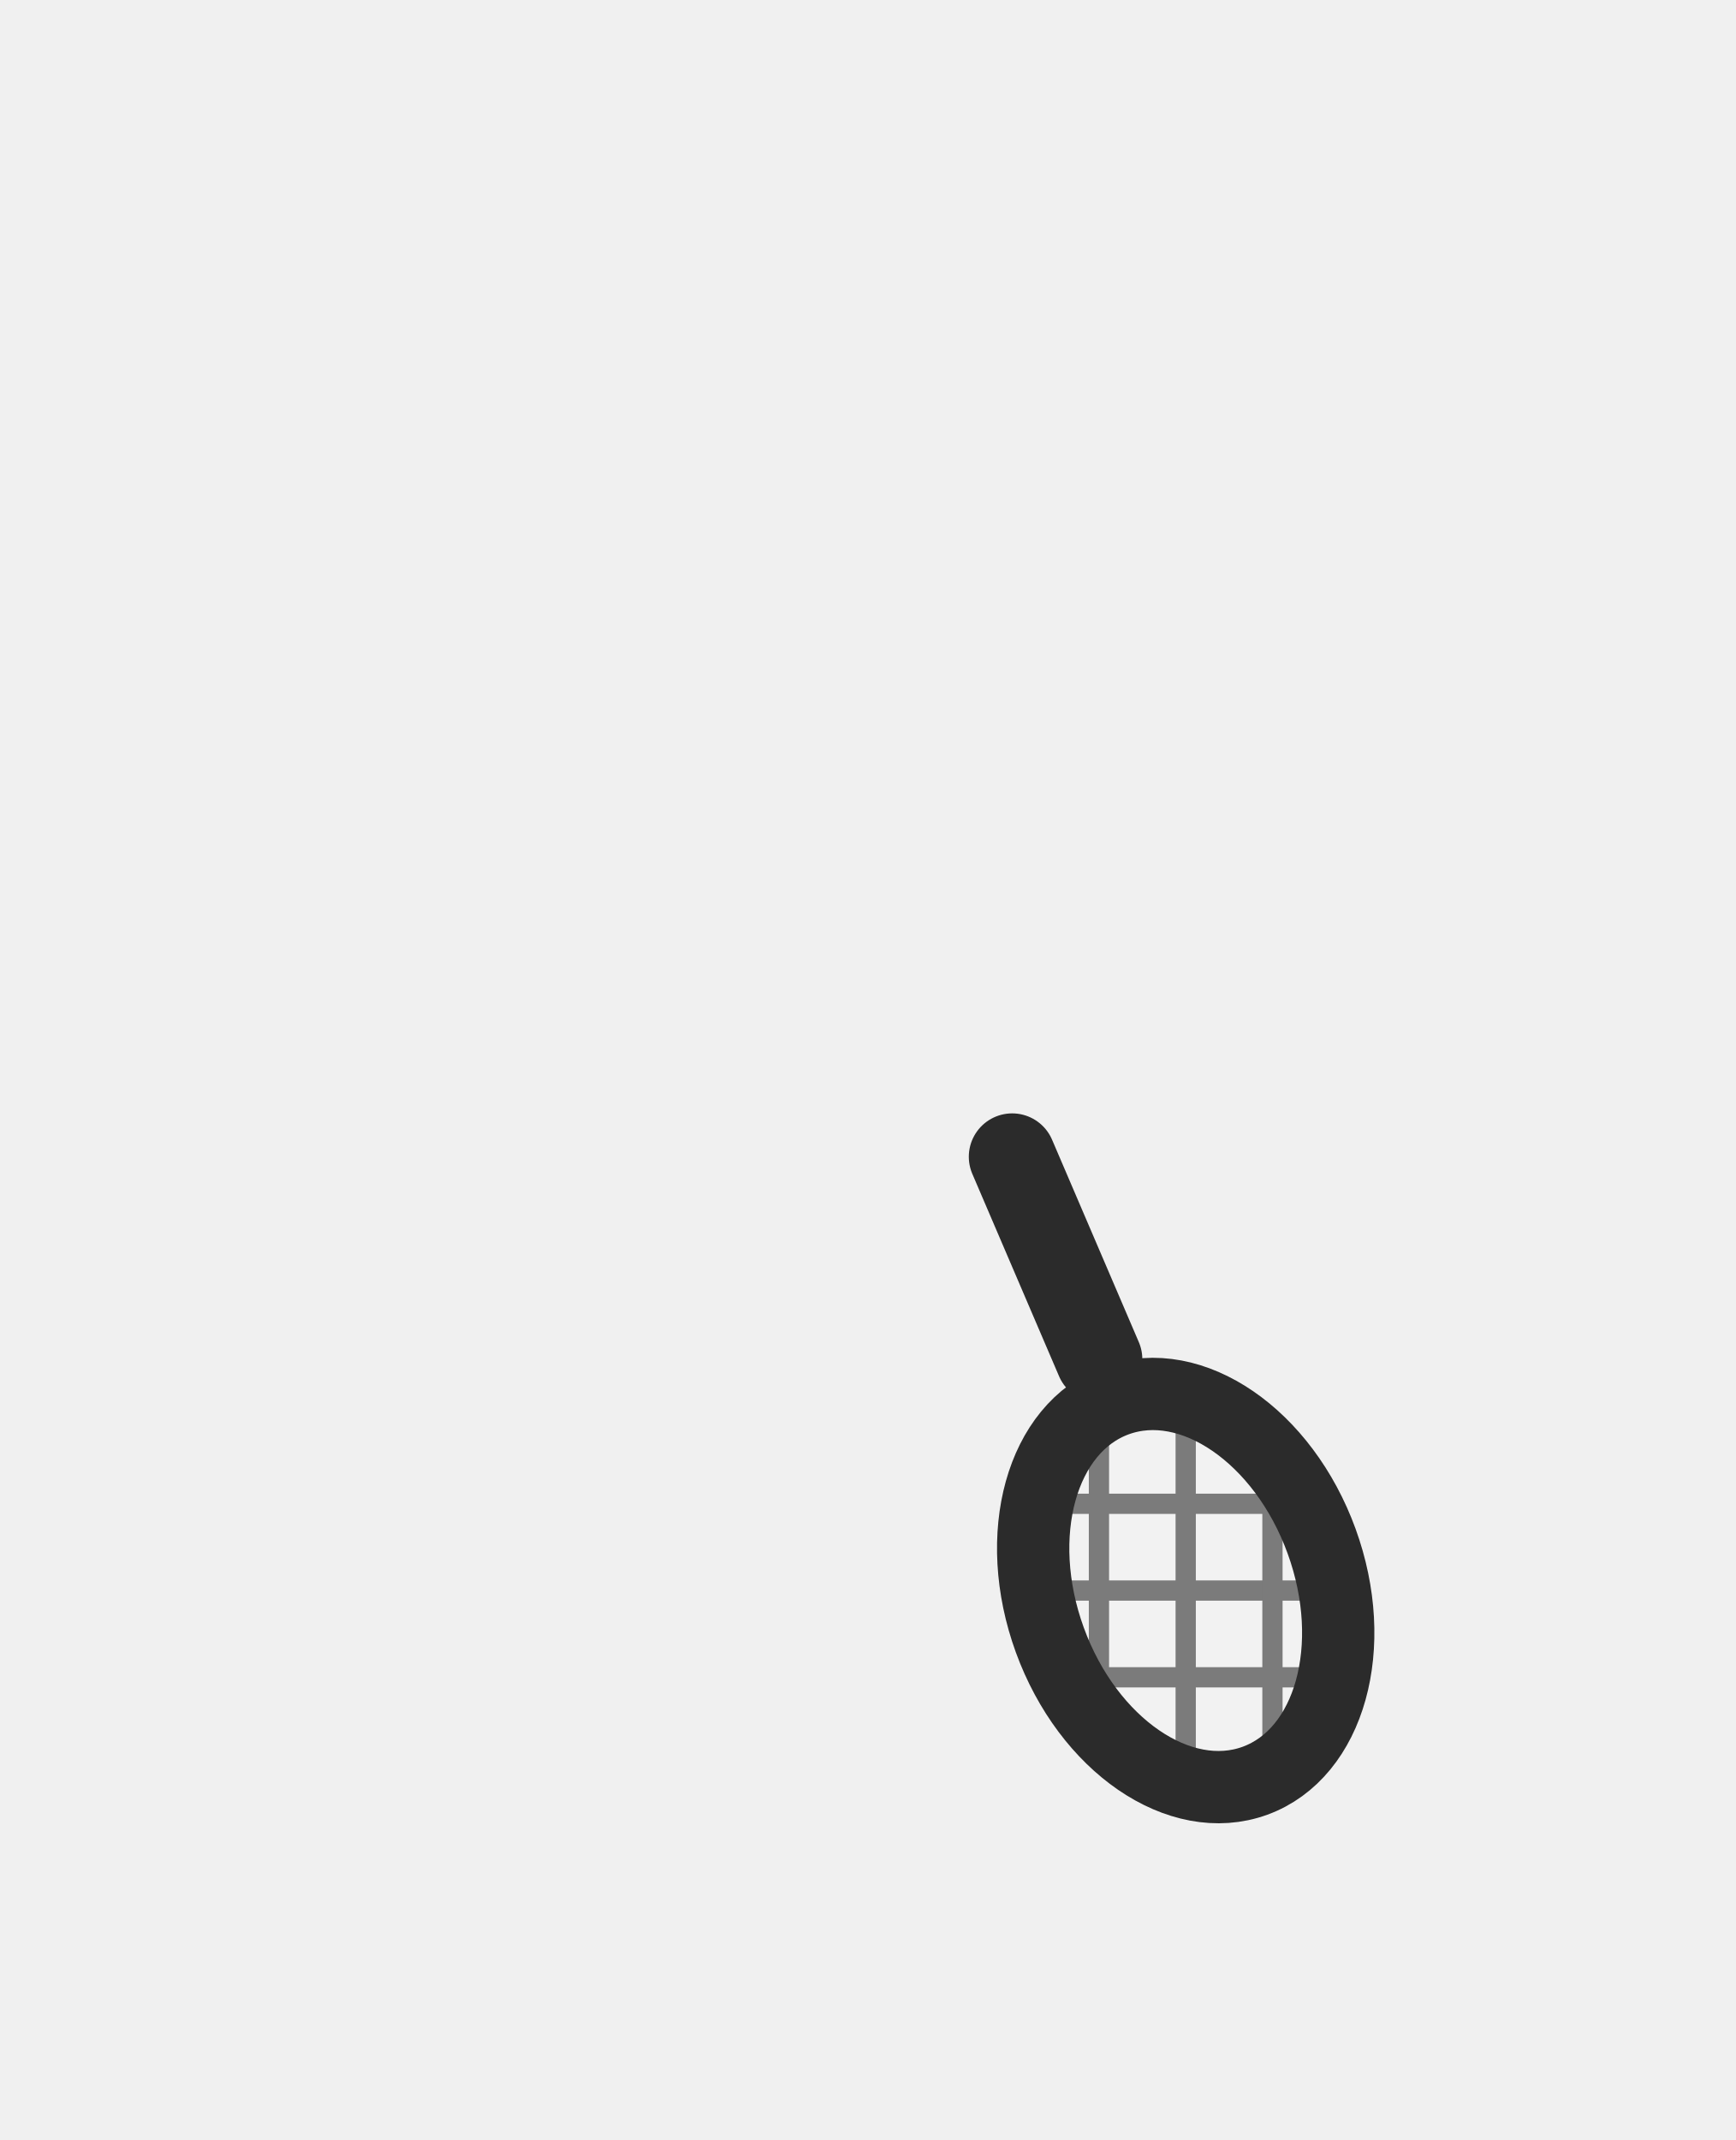
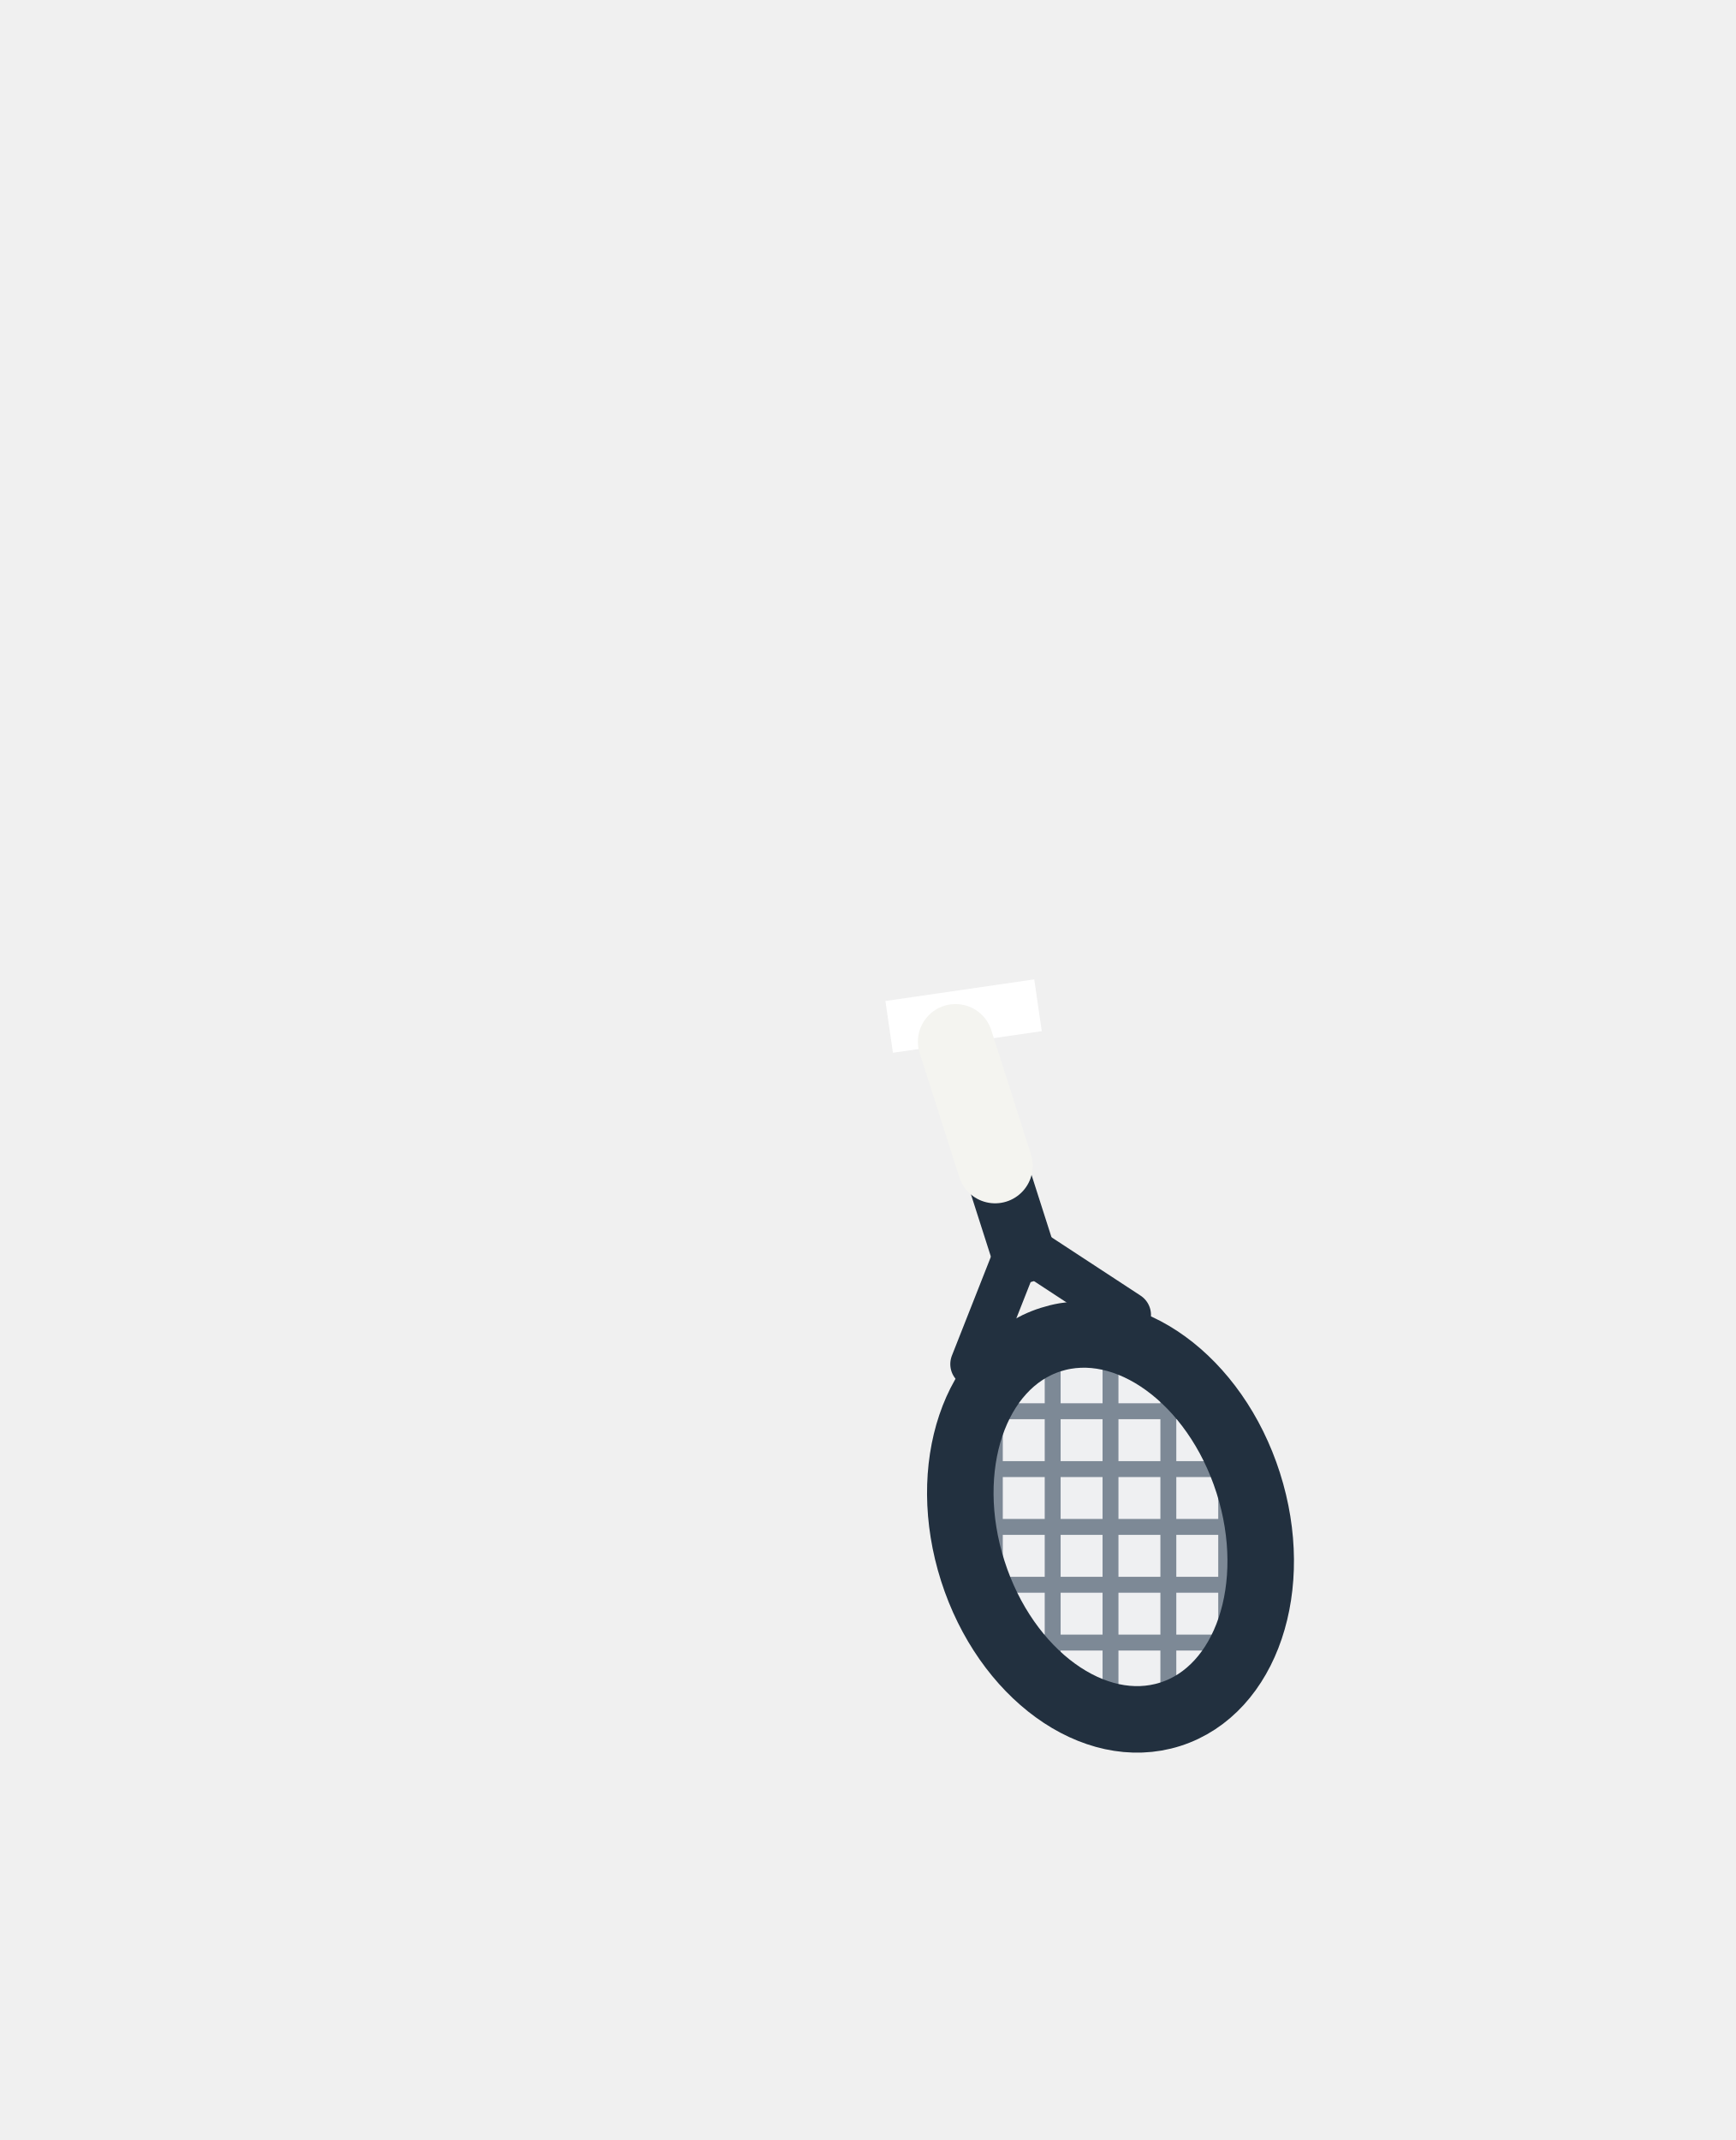
<svg xmlns="http://www.w3.org/2000/svg" width="60" height="74" viewBox="0 0 60 74">
-   <path d="M35 40L38 47" stroke="#2b2b2b" stroke-width="3" stroke-linecap="round" />
+   <path d="M33.19 34.24L33.45 36.03" stroke="#ffffff" stroke-width="5.2" stroke-linecap="butt" />
+   <path d="M33.04 36.02L35.36 43.27" stroke="#22303f" stroke-width="2.2" stroke-linecap="round" />
+   <path d="M33.04 36.02L34.41 40.31" stroke="#f4f4f0" stroke-width="2.6" stroke-linecap="round" />
+   <path d="M35.17 43.34L33.66 47.17M35.55 43.21L39.00 45.47" stroke="#22303f" stroke-width="1.6" stroke-linecap="round" />
  <clipPath id="head-challenge">
-     <ellipse cx="41" cy="55" rx="5" ry="7" transform="rotate(-20 41 55)" />
+     <ellipse cx="38.4" cy="52.8" rx="5" ry="6.8" transform="rotate(-17.7 38.4 52.8)" />
  </clipPath>
-   <ellipse cx="41" cy="55" rx="5" ry="7" transform="rotate(-20 41 55)" fill="#f7f7f7" fill-opacity=".35" />
-   <g clip-path="url(#head-challenge)" stroke="#2b2b2b" stroke-width=".7" opacity=".6">
-     <path d="M29 49h24M35 43v24" />
-     <path d="M29 52h24M38 43v24" />
-     <path d="M29 55h24M41 43v24" />
-     <path d="M29 58h24M44 43v24" />
-     <path d="M29 61h24M47 43v24" />
+   <ellipse cx="38.4" cy="52.8" rx="5" ry="6.8" transform="rotate(-17.7 38.4 52.8)" fill="#eef1f4" fill-opacity=".45" />
+   <g clip-path="url(#head-challenge)" stroke="#7d8996" stroke-width=".55">
+     <path d="M26.4 46.8h24M32.4 40.8v24" />
+     <path d="M26.4 48.8h24M34.4 40.8v24" />
+     <path d="M26.4 50.8h24M36.4 40.8v24" />
+     <path d="M26.4 52.8h24M38.4 40.8v24" />
+     <path d="M26.4 54.8h24M40.4 40.8v24" />
+     <path d="M26.4 56.8h24M42.4 40.8v24" />
+     <path d="M26.4 58.8h24M44.4 40.8v24" />
  </g>
-   <ellipse cx="41" cy="55" rx="5" ry="7" transform="rotate(-20 41 55)" fill="none" stroke="#2b2b2b" stroke-width="2.5" />
+   <ellipse cx="38.4" cy="52.8" rx="5" ry="6.8" transform="rotate(-17.7 38.4 52.8)" fill="none" stroke="#22303f" stroke-width="2.3" />
</svg>
